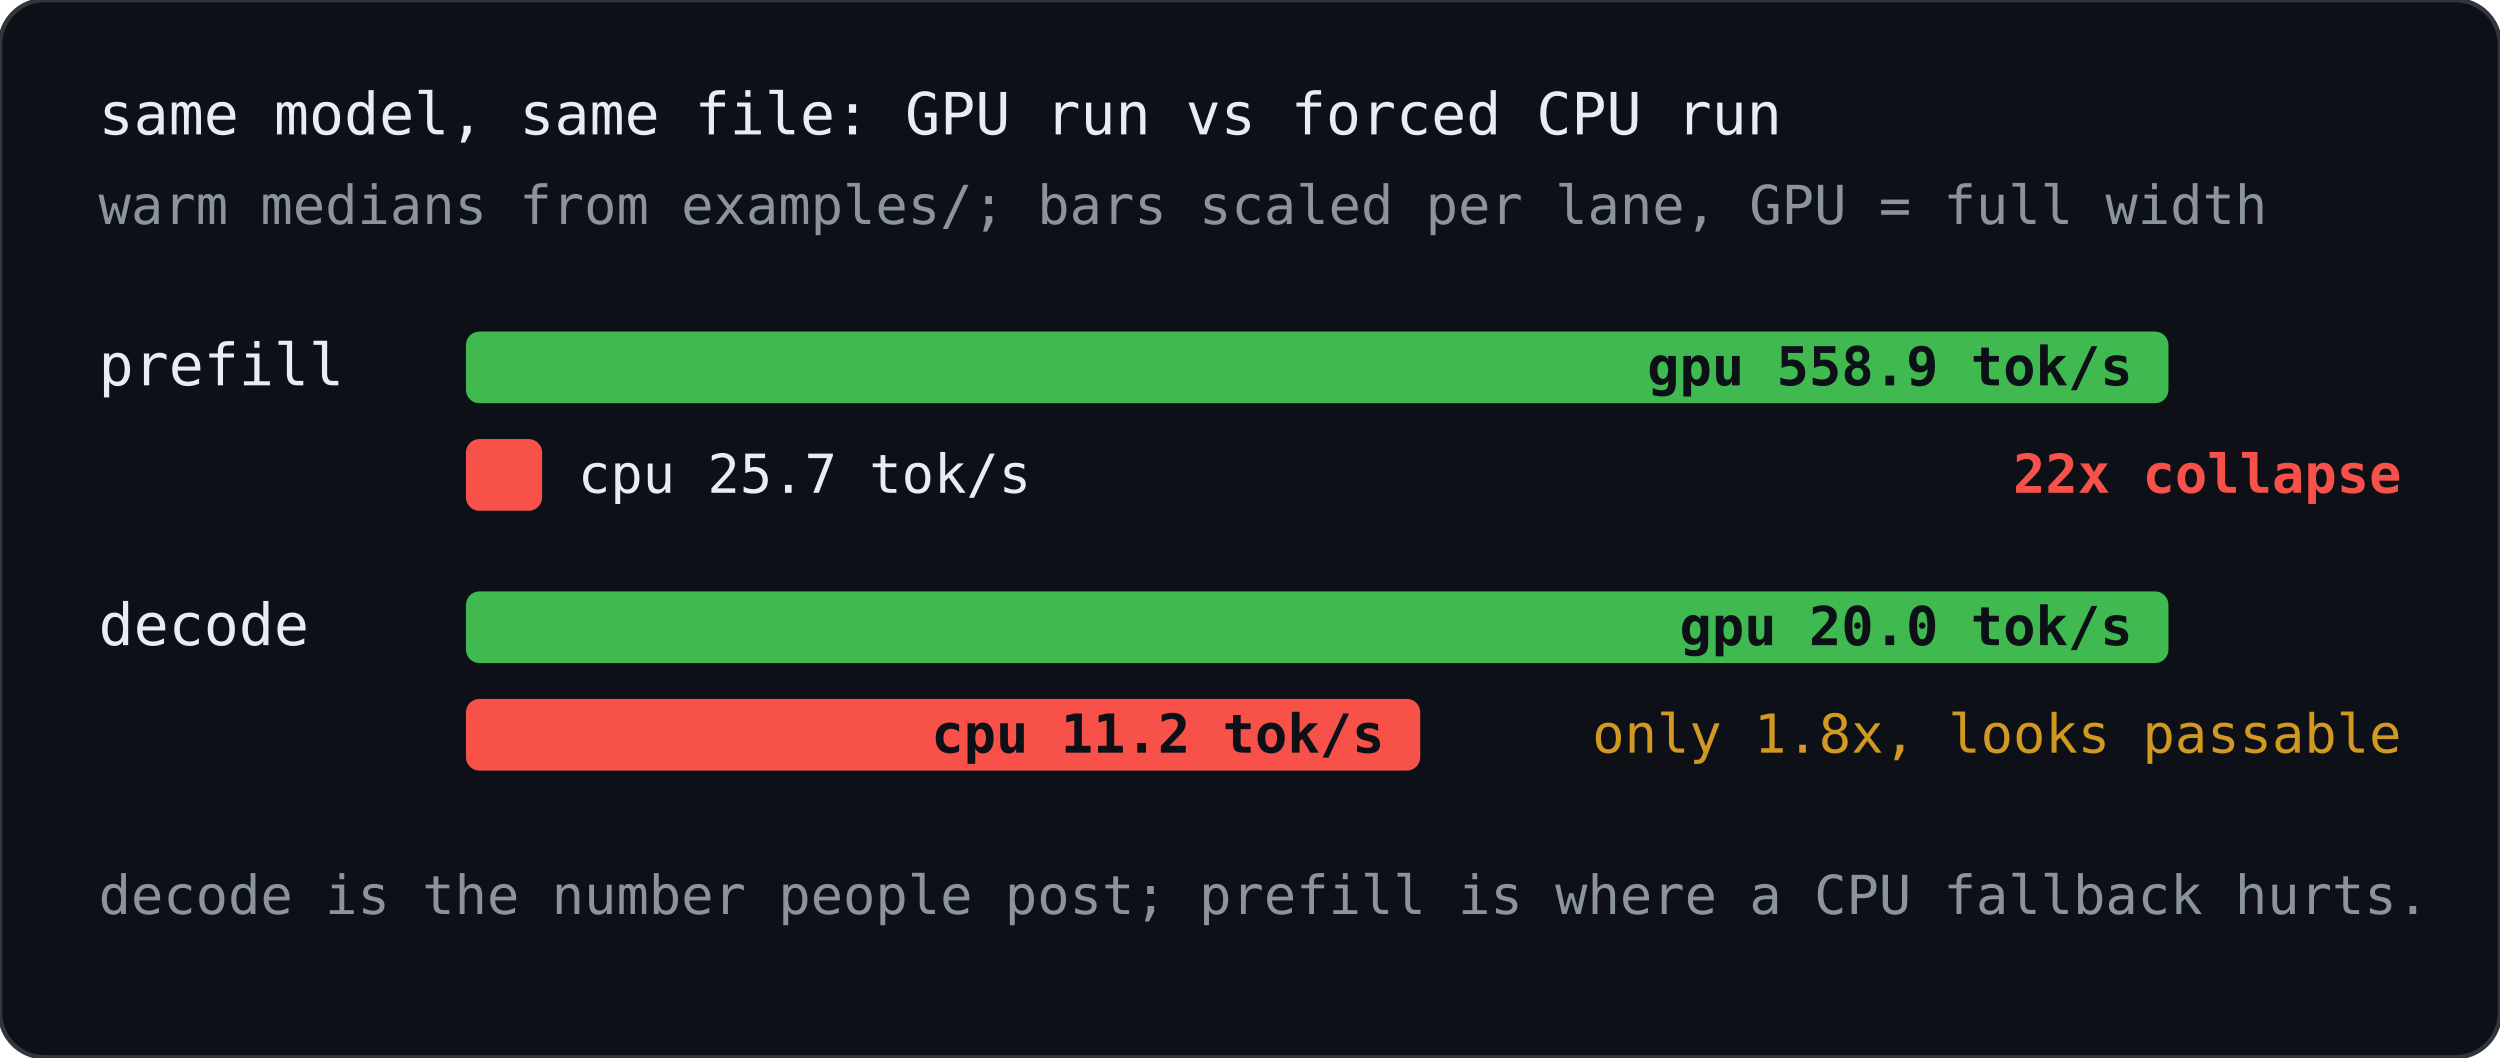
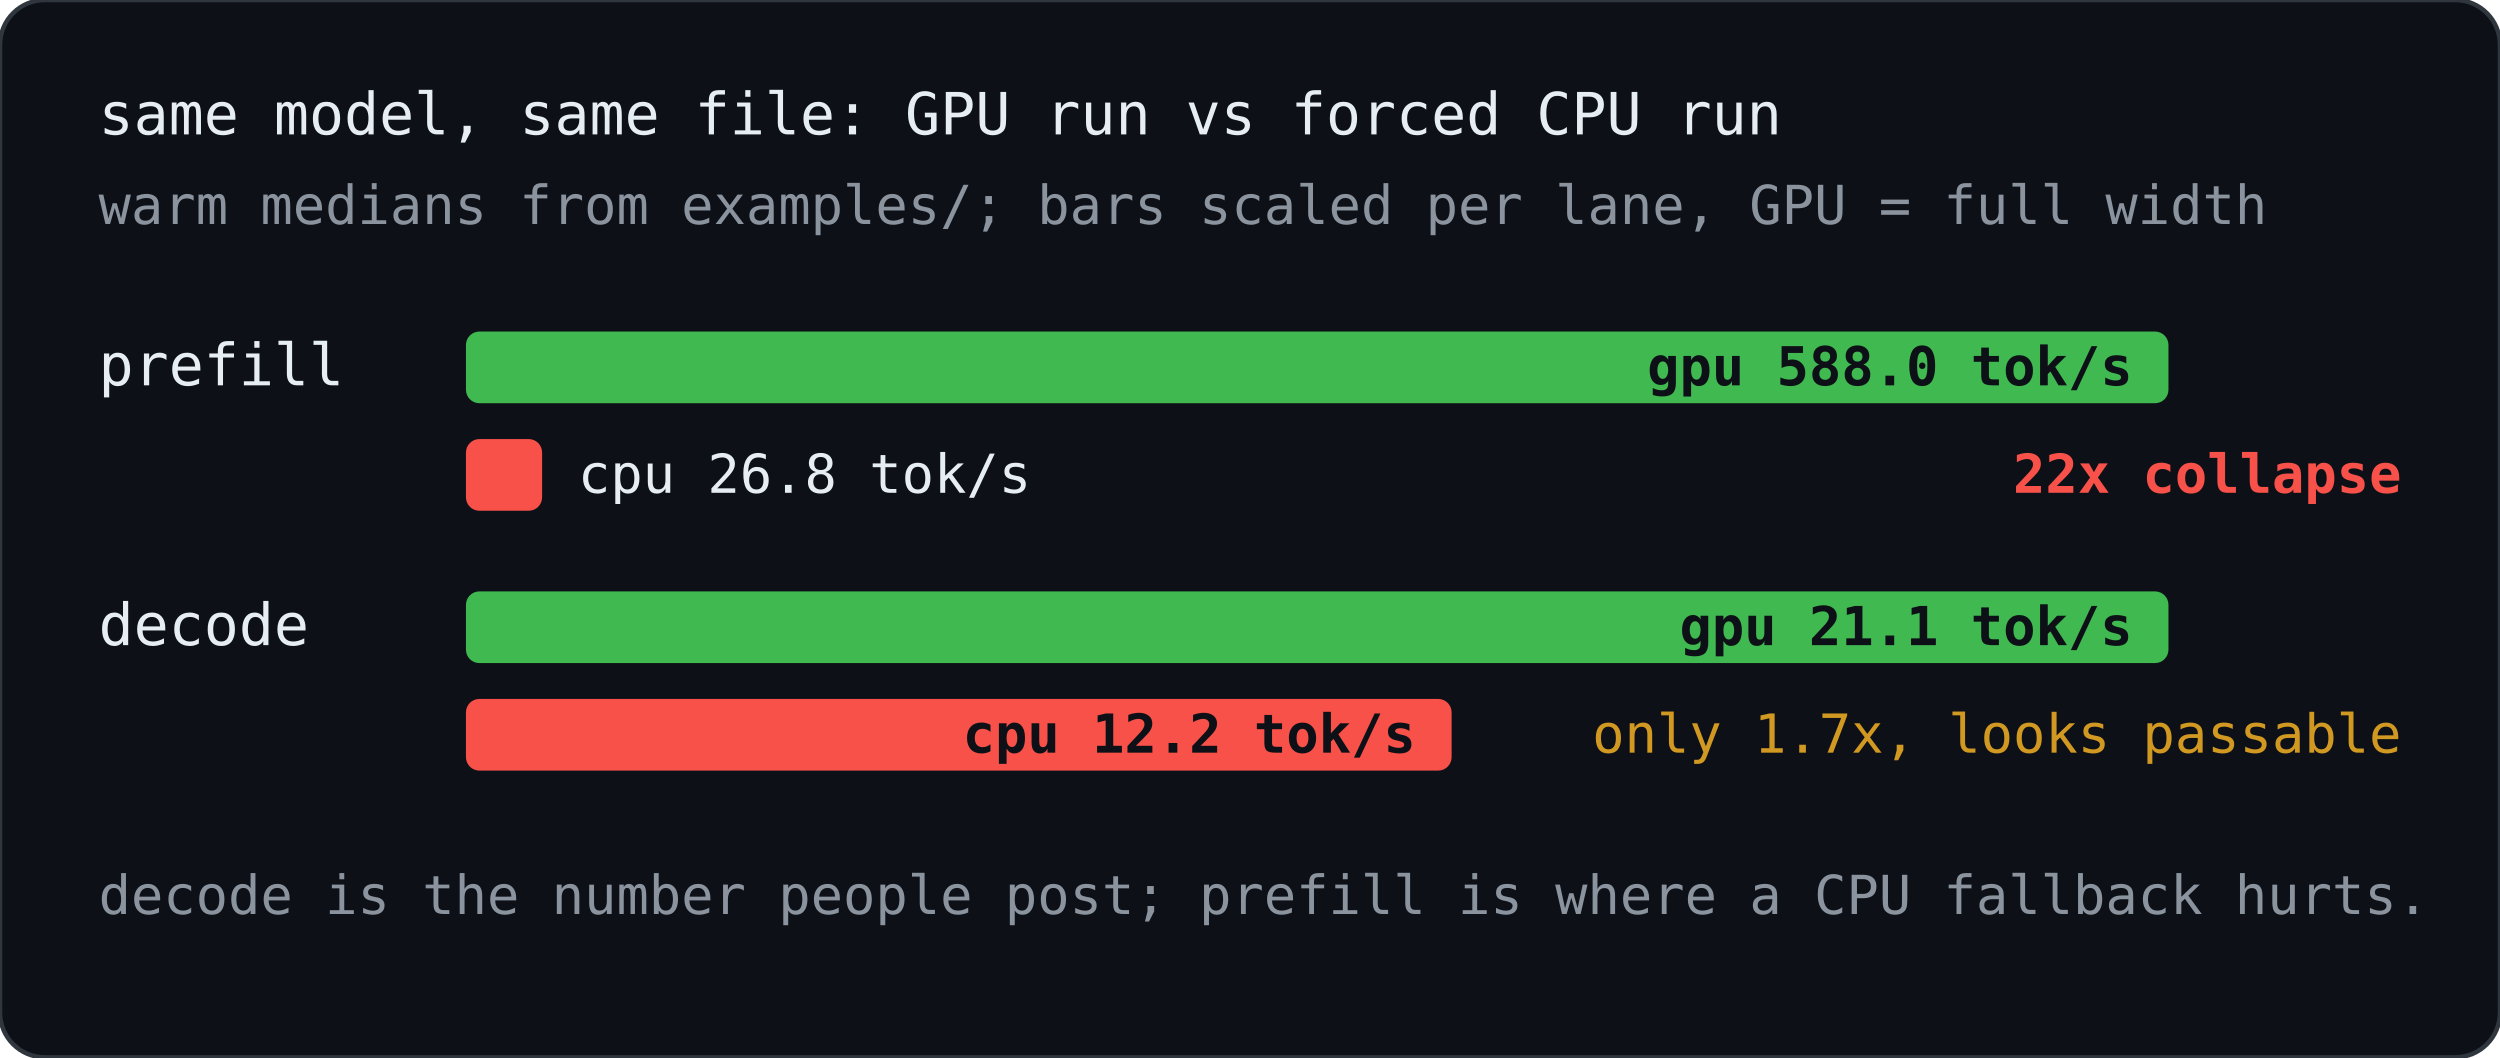
<svg xmlns="http://www.w3.org/2000/svg" width="558" height="236" viewBox="0 0 558 236" font-family="SF Mono, Menlo, Consolas, monospace" font-size="13">
  <rect width="558" height="236" rx="10" fill="#0d1117" stroke="#30363d" />
  <text x="22" y="30" fill="#e6edf3">same model, same file: GPU run vs forced CPU run</text>
  <text x="22" y="50" fill="#8b949e" font-size="12">warm medians from examples/; bars scaled per lane, GPU = full width</text>
  <text x="22" y="86" fill="#e6edf3">prefill</text>
  <rect x="104" y="74" width="380" height="16" rx="3" fill="#3fb950" />
-   <text x="476" y="86" text-anchor="end" fill="#0d1117" font-size="12" font-weight="bold">gpu 558.9 tok/s</text>
+   <text x="476" y="86" text-anchor="end" fill="#0d1117" font-size="12" font-weight="bold">gpu 588.0 tok/s</text>
  <rect x="104" y="98" width="17" height="16" rx="3" fill="#f85149" />
-   <text x="129" y="110" fill="#e6edf3" font-size="12">cpu 25.7 tok/s</text>
+   <text x="129" y="110" fill="#e6edf3" font-size="12">cpu 26.8 tok/s</text>
  <text x="536" y="110" text-anchor="end" fill="#f85149" font-size="12" font-weight="bold">22x collapse</text>
  <text x="22" y="144" fill="#e6edf3">decode</text>
  <rect x="104" y="132" width="380" height="16" rx="3" fill="#3fb950" />
-   <text x="476" y="144" text-anchor="end" fill="#0d1117" font-size="12" font-weight="bold">gpu 20.0 tok/s</text>
-   <rect x="104" y="156" width="213" height="16" rx="3" fill="#f85149" />
-   <text x="309" y="168" text-anchor="end" fill="#0d1117" font-size="12" font-weight="bold">cpu 11.2 tok/s</text>
-   <text x="536" y="168" text-anchor="end" fill="#d29922" font-size="12">only 1.8x, looks passable</text>
+   <text x="476" y="144" text-anchor="end" fill="#0d1117" font-size="12" font-weight="bold">gpu 21.1 tok/s</text>
+   <rect x="104" y="156" width="220" height="16" rx="3" fill="#f85149" />
+   <text x="316" y="168" text-anchor="end" fill="#0d1117" font-size="12" font-weight="bold">cpu 12.2 tok/s</text>
+   <text x="536" y="168" text-anchor="end" fill="#d29922" font-size="12">only 1.7x, looks passable</text>
  <text x="22" y="204" fill="#8b949e" font-size="12">decode is the number people post; prefill is where a CPU fallback hurts.</text>
</svg>
